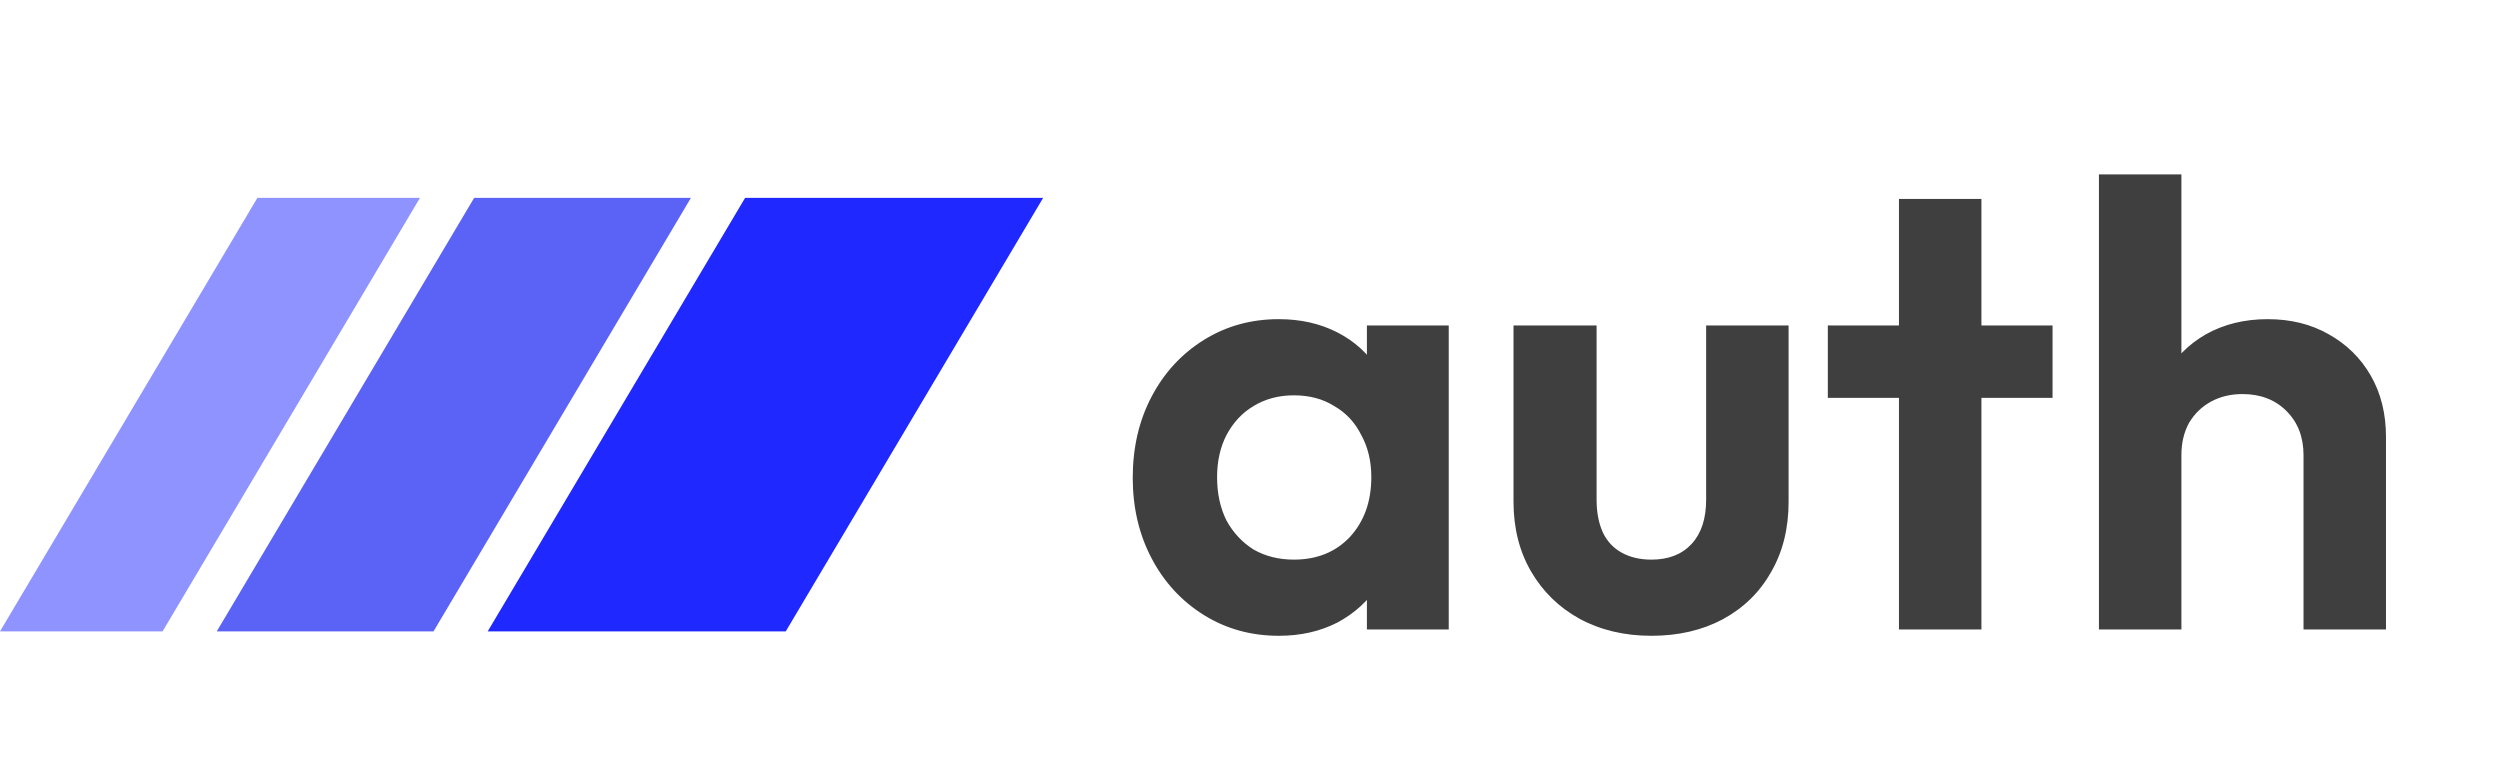
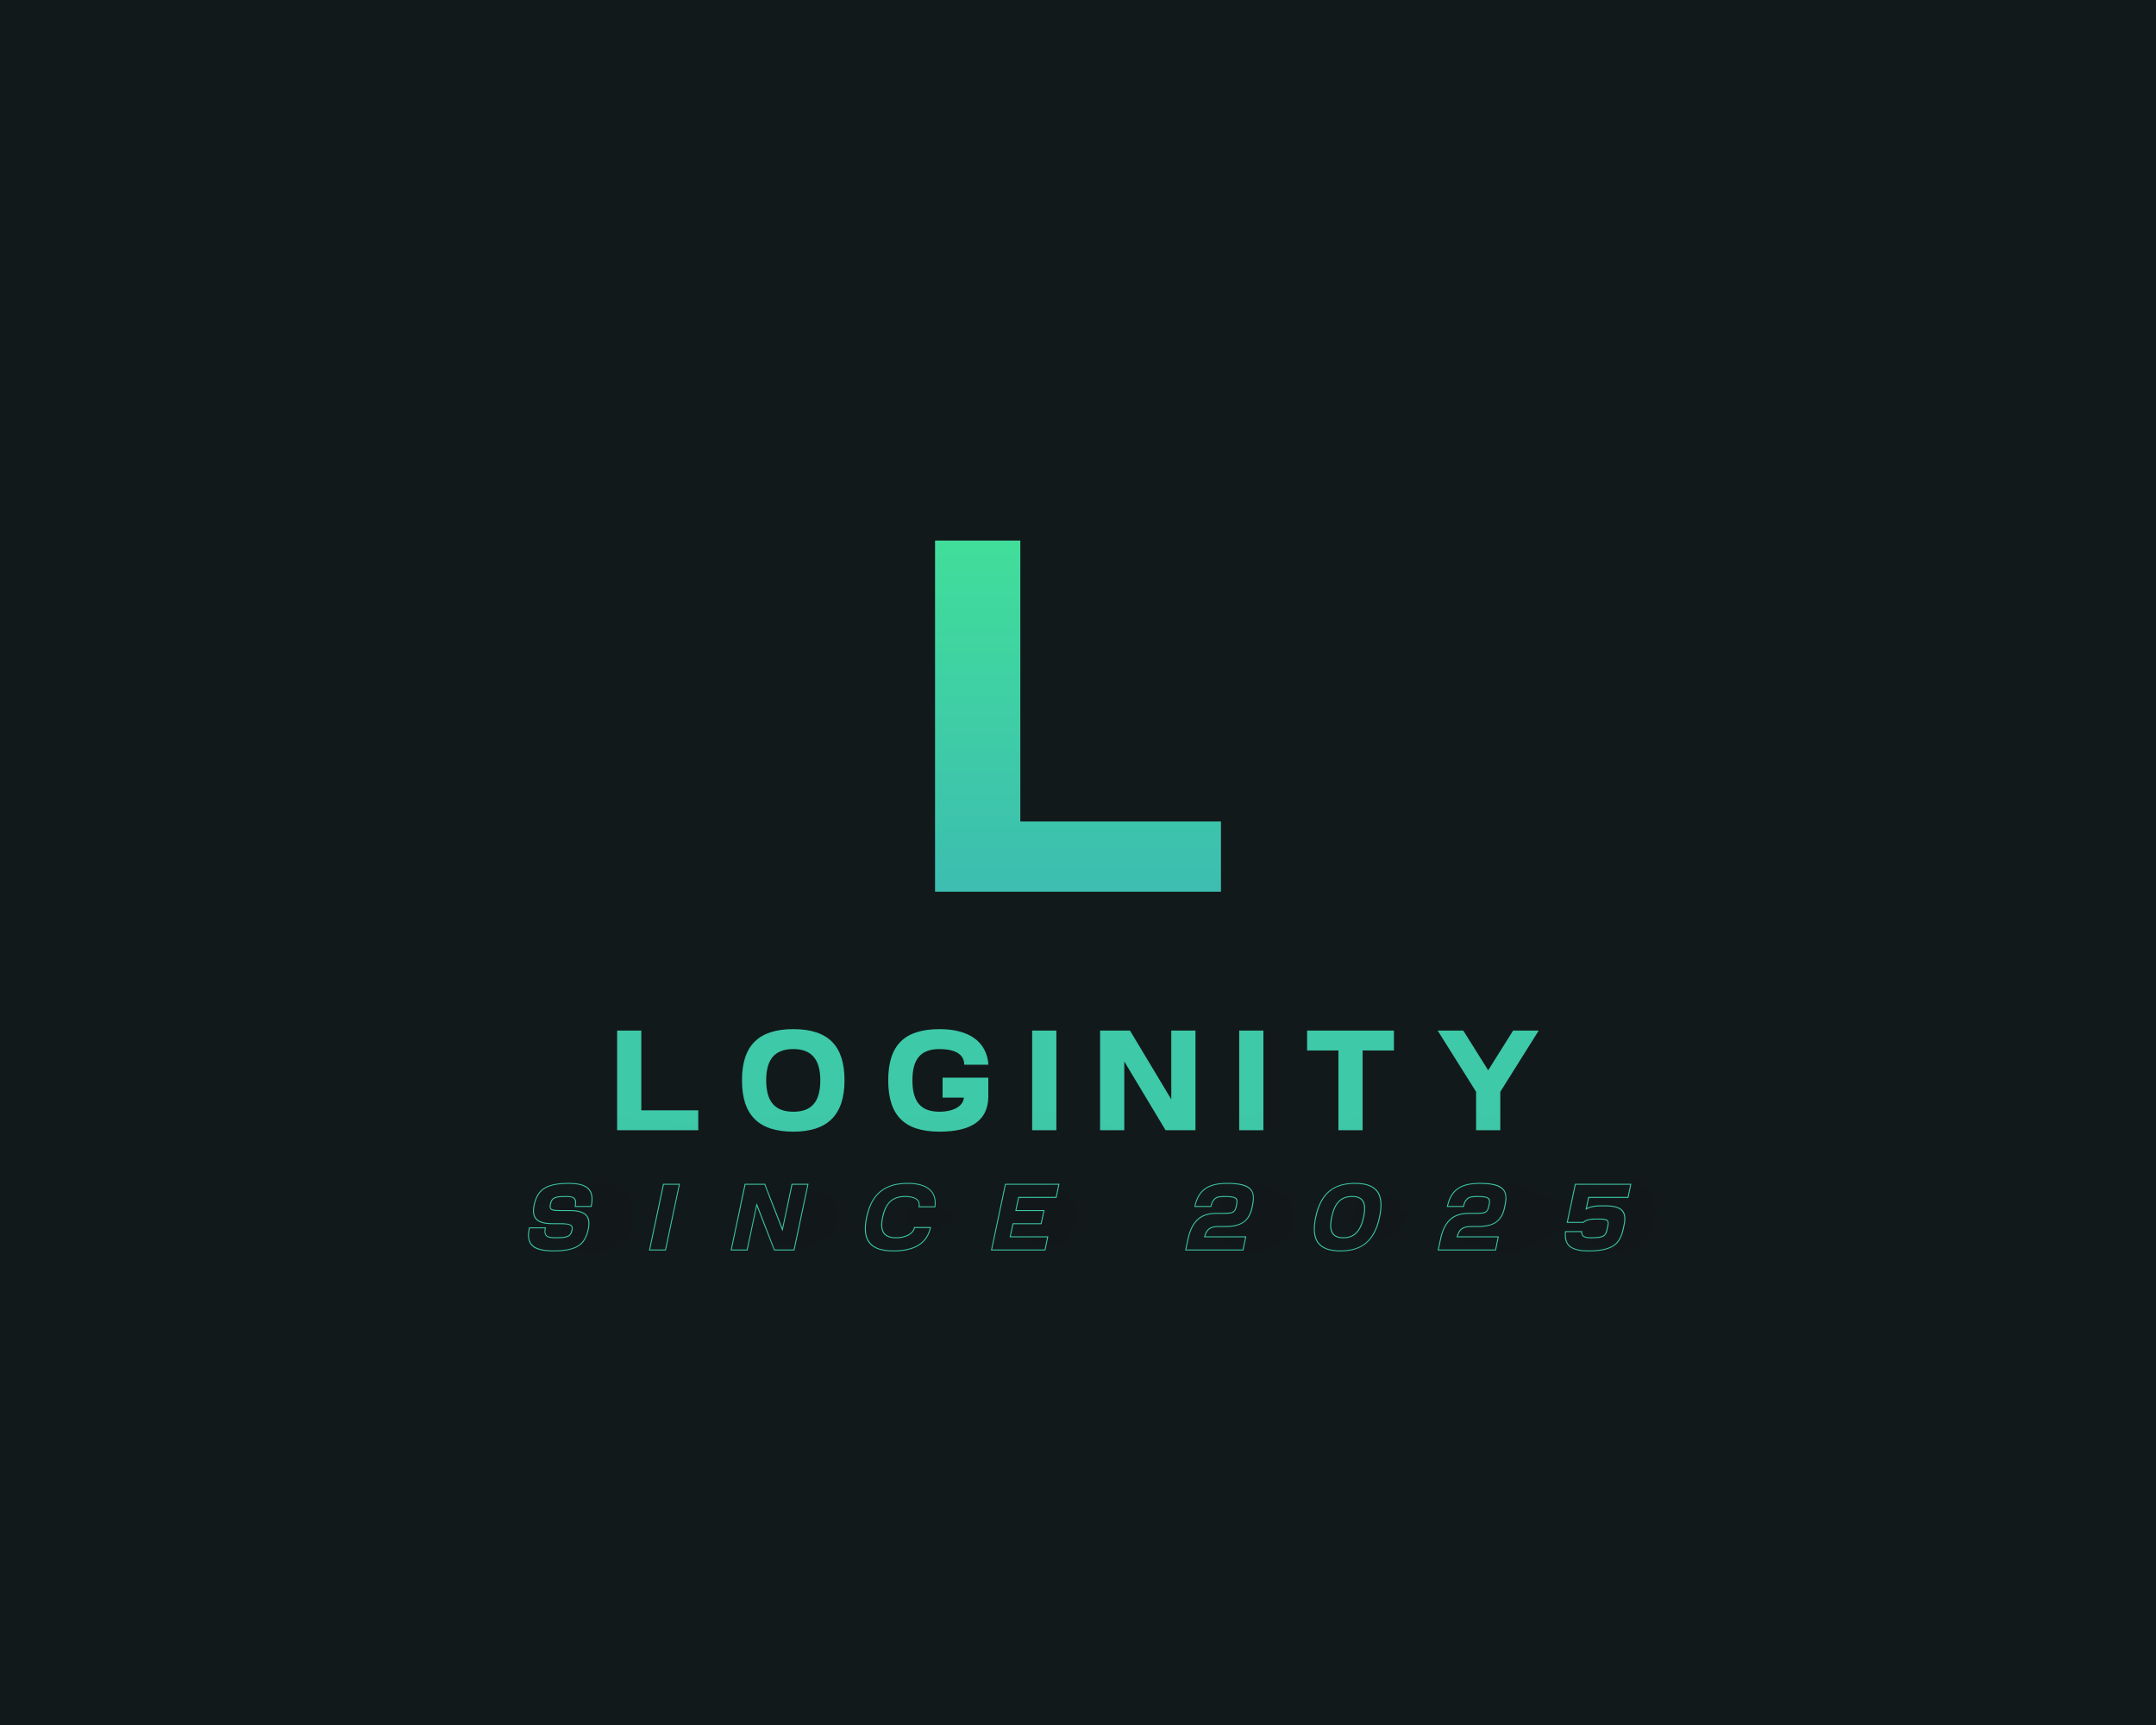
- <svg xmlns="http://www.w3.org/2000/svg" width="139" height="43" viewBox="0 0 139 43" fill="none">
-   <path d="M41.429 11H58L43.688 35.104H27.117L41.429 11Z" fill="#1E28FF" />
-   <path d="M26.364 11H38.416L24.104 35.104H12.052L26.364 11Z" fill="#5B62F6" />
-   <path d="M14.312 11H23.351L9.039 35.104H0L14.312 11Z" fill="#8E93FF" />
-   <path d="M71.1 35.35C69.56 35.35 68.172 34.965 66.935 34.195C65.698 33.425 64.73 32.375 64.03 31.045C63.33 29.715 62.98 28.222 62.98 26.565C62.98 24.885 63.33 23.38 64.03 22.05C64.73 20.72 65.698 19.67 66.935 18.9C68.172 18.13 69.56 17.745 71.1 17.745C72.313 17.745 73.398 17.99 74.355 18.48C75.312 18.97 76.07 19.658 76.63 20.545C77.213 21.408 77.528 22.388 77.575 23.485V29.575C77.528 30.695 77.213 31.687 76.63 32.55C76.07 33.413 75.312 34.102 74.355 34.615C73.398 35.105 72.313 35.35 71.1 35.35ZM71.94 31.115C73.223 31.115 74.262 30.695 75.055 29.855C75.848 28.992 76.245 27.883 76.245 26.53C76.245 25.643 76.058 24.862 75.685 24.185C75.335 23.485 74.833 22.948 74.18 22.575C73.55 22.178 72.803 21.98 71.94 21.98C71.1 21.98 70.353 22.178 69.7 22.575C69.07 22.948 68.568 23.485 68.195 24.185C67.845 24.862 67.67 25.643 67.67 26.53C67.67 27.44 67.845 28.245 68.195 28.945C68.568 29.622 69.07 30.158 69.7 30.555C70.353 30.928 71.1 31.115 71.94 31.115ZM76 35V30.45L76.735 26.32L76 22.26V18.095H80.55V35H76ZM91.816 35.35C90.323 35.35 88.993 35.035 87.826 34.405C86.683 33.775 85.784 32.9 85.131 31.78C84.478 30.66 84.151 29.365 84.151 27.895V18.095H88.771V27.79C88.771 28.49 88.888 29.097 89.121 29.61C89.355 30.1 89.704 30.473 90.171 30.73C90.638 30.987 91.186 31.115 91.816 31.115C92.773 31.115 93.519 30.823 94.056 30.24C94.593 29.657 94.861 28.84 94.861 27.79V18.095H99.446V27.895C99.446 29.388 99.12 30.695 98.466 31.815C97.836 32.935 96.938 33.81 95.771 34.44C94.628 35.047 93.309 35.35 91.816 35.35ZM105.582 35V11.06H110.167V35H105.582ZM101.627 22.12V18.095H114.122V22.12H101.627ZM128.076 35V25.305C128.076 24.302 127.761 23.485 127.131 22.855C126.501 22.225 125.684 21.91 124.681 21.91C124.028 21.91 123.444 22.05 122.931 22.33C122.418 22.61 122.009 23.007 121.706 23.52C121.426 24.033 121.286 24.628 121.286 25.305L119.501 24.395C119.501 23.065 119.781 21.91 120.341 20.93C120.901 19.927 121.671 19.145 122.651 18.585C123.654 18.025 124.798 17.745 126.081 17.745C127.364 17.745 128.496 18.025 129.476 18.585C130.479 19.145 131.261 19.915 131.821 20.895C132.381 21.875 132.661 23.007 132.661 24.29V35H128.076ZM116.701 35V9.695H121.286V35H116.701Z" fill="#3F3F3F" />
+ <svg xmlns="http://www.w3.org/2000/svg" version="1.1" width="1280" height="1024" viewBox="0 0 1280 1024" xml:space="preserve">
+   <defs>
+ </defs>
+   <g transform="matrix(1 0 0 1 640 512)" id="background-logo">
+     <rect style="stroke: none; stroke-width: 0; stroke-dasharray: none; stroke-linecap: butt; stroke-dashoffset: 0; stroke-linejoin: miter; stroke-miterlimit: 4; fill: rgb(18,25,27); fill-rule: nonzero; opacity: 1;" paint-order="stroke" x="-640" y="-512" rx="0" ry="0" width="1280" height="1024" />
+   </g>
+   <g transform="matrix(1.921154 0 0 1.921154 639.9577 641.3464)" id="text-logo">
+     <g style="" paint-order="stroke">
+       <g transform="matrix(1 0 0 1 0 0)" id="text-logo-path-0">
+         <path style="stroke: none; stroke-width: 0.468; stroke-dasharray: none; stroke-linecap: butt; stroke-dashoffset: 0; stroke-linejoin: miter; stroke-miterlimit: 4; fill: rgb(62,201,168); fill-rule: nonzero; opacity: 1;" paint-order="stroke" transform=" translate(-144.605, 15.4)" d="M 2.2 0 L 27.28 0 L 27.28 -6.16 L 9.68 -6.16 L 9.68 -30.8 L 2.2 -30.8 L 2.2 0 Z M 56.67 0.44 C 67.19 0.44 72.47 -4.66 72.47 -15.44 C 72.47 -26 67.54 -31.24 56.67 -31.24 C 46.07 -31.24 40.79 -26.31 40.79 -15.44 C 40.79 -4.84 45.76 0.44 56.67 0.44 Z M 48.27 -15.44 C 48.27 -21.91 50.91 -25.08 56.67 -25.08 C 62.17 -25.08 64.99 -22 64.99 -15.44 C 64.99 -8.93 62.44 -5.72 56.67 -5.72 C 51.04 -5.72 48.27 -8.76 48.27 -15.44 Z M 101.86 0.44 C 111.67 0.44 116.69 -3.04 116.91 -10.08 L 116.91 -16.24 L 102.78 -16.24 L 102.78 -10.08 L 109.38 -10.08 C 109.08 -7.17 105.73 -5.72 101.86 -5.72 C 96.18 -5.72 93.46 -8.62 93.46 -15.44 C 93.46 -22 96.01 -25.08 101.86 -25.08 C 106.13 -25.08 109.47 -23.76 109.47 -20.24 L 116.95 -20.24 C 116.42 -27.59 110.66 -31.24 101.86 -31.24 C 91.12 -31.24 85.98 -26.4 85.98 -15.44 C 85.98 -4.71 90.82 0.44 101.86 0.44 Z M 130.46 0 L 137.94 0 L 137.94 -30.8 L 130.46 -30.8 L 130.46 0 Z M 171.69 0 L 180.93 0 L 180.93 -30.8 L 173.45 -30.8 L 173.45 -9.55 L 160.69 -30.8 L 151.45 -30.8 L 151.45 0 L 158.93 0 L 158.93 -21.25 L 171.69 0 Z M 194.44 0 L 201.92 0 L 201.92 -30.8 L 194.44 -30.8 L 194.44 0 Z M 225.1 0 L 232.58 0 L 232.58 -24.64 L 242.26 -24.64 L 242.26 -30.8 L 215.42 -30.8 L 215.42 -24.64 L 225.1 -24.64 L 225.1 0 Z M 267.65 -11.88 L 267.65 0 L 275.13 0 L 275.13 -11.88 L 287.01 -30.8 L 279.09 -30.8 L 271.39 -18.52 L 263.69 -30.8 L 255.77 -30.8 L 267.65 -11.88 Z" stroke-linecap="round" />
+       </g>
+     </g>
+   </g>
+   <g transform="matrix(1.921154 0 0 1.921154 641.0021 722.5246)" id="tagline-c349782e-9ba2-4d7a-a88f-99e086d1d059-logo">
+     <g style="" paint-order="stroke">
+       <g transform="matrix(1 0 0 1 0 0)" id="tagline-c349782e-9ba2-4d7a-a88f-99e086d1d059-logo-path-0">
+         <filter id="SVGID_161277" y="-142.873%" height="385.747%" x="-30.265%" width="160.53%">
+           <feGaussianBlur in="SourceAlpha" stdDeviation="13" />
+           <feOffset dx="9" dy="0" result="oBlur" />
+           <feFlood flood-color="rgb(0,0,0)" flood-opacity="1" />
+           <feComposite in2="oBlur" operator="in" />
+           <feMerge>
+             <feMergeNode />
+             <feMergeNode in="SourceGraphic" />
+           </feMerge>
+         </filter>
+         <path style="stroke: none; stroke-width: 0.476; stroke-dasharray: none; stroke-linecap: butt; stroke-dashoffset: 0; stroke-linejoin: miter; stroke-miterlimit: 4; fill: rgb(62,201,168); fill-rule: nonzero; opacity: 1;filter: url(#SVGID_161277);" paint-order="stroke" transform=" translate(-170.971, 10.15)" d="M 8.5 0.15 C 6.44 0.15 4.87 -0.06 3.65 -0.49 C 1.25 -1.31 0.29 -3.16 1.02 -6.7 L 5.68 -6.7 C 5.51 -5.83 5.54 -5.19 5.77 -4.76 C 6.21 -3.8 7.25 -3.63 9.37 -3.63 C 10.56 -3.63 11.51 -3.71 12.15 -3.86 C 13.4 -4.15 13.95 -4.81 14.24 -6.15 C 14.36 -6.7 14.3 -7.19 14.07 -7.51 C 13.54 -8.12 12.24 -8.27 10.29 -8.27 L 8.12 -8.27 C 3.1 -8.27 1.74 -10.12 2.55 -13.95 C 2.87 -15.46 3.36 -16.62 4.09 -17.57 C 5.48 -19.43 8.18 -20.45 12.99 -20.45 C 18.53 -20.45 20.94 -18.71 19.89 -13.6 L 15.23 -13.6 C 15.4 -14.47 15.4 -15.11 15.2 -15.54 C 14.79 -16.5 13.86 -16.68 12.12 -16.68 C 10.93 -16.68 9.98 -16.62 9.37 -16.47 C 8.09 -16.18 7.54 -15.49 7.25 -14.15 C 7.11 -13.51 7.16 -12.96 7.4 -12.67 C 7.92 -12.01 9.13 -12.04 11.17 -12.04 L 13.37 -12.04 C 18.42 -12.04 19.75 -10.18 18.94 -6.35 C 18.62 -4.84 18.13 -3.68 17.43 -2.73 C 16.01 -0.87 13.31 0.15 8.5 0.15 Z M 8.5 0.43 C 13.37 0.43 16.18 -0.64 17.66 -2.55 C 18.36 -3.51 18.91 -4.79 19.23 -6.29 C 20.1 -10.35 18.59 -12.33 13.37 -12.33 L 11.17 -12.33 C 9.13 -12.33 8.03 -12.35 7.63 -12.85 C 7.45 -13.08 7.4 -13.46 7.54 -14.09 C 7.83 -15.37 8.21 -15.89 9.43 -16.18 C 10.03 -16.33 10.93 -16.39 12.12 -16.39 C 13.8 -16.39 14.56 -16.27 14.91 -15.43 C 15.11 -14.99 15.11 -14.27 14.88 -13.31 L 20.13 -13.31 C 21.34 -18.85 18.76 -20.73 12.99 -20.73 C 8.12 -20.73 5.31 -19.66 3.86 -17.75 C 3.13 -16.79 2.58 -15.52 2.26 -14.01 C 1.39 -9.95 2.9 -7.98 8.12 -7.98 L 10.29 -7.98 C 12.24 -7.98 13.37 -7.89 13.83 -7.34 C 14.01 -7.08 14.07 -6.76 13.95 -6.21 C 13.66 -4.93 13.28 -4.44 12.09 -4.15 C 11.46 -4 10.56 -3.92 9.37 -3.92 C 7.31 -3.92 6.38 -4.09 6 -4.87 C 5.8 -5.28 5.8 -6 6.03 -6.99 L 0.78 -6.99 C -0.06 -3.16 0.96 -1.07 3.54 -0.2 C 4.76 0.23 6.44 0.43 8.5 0.43 Z M 42.86 -0.15 L 38.22 -0.15 L 42.46 -20.16 L 47.1 -20.16 Z M 37.87 0.15 L 43.09 0.15 L 47.44 -20.45 L 42.22 -20.45 Z M 82.59 -0.15 L 76.7 -0.15 L 71.14 -14.5 L 68.09 -0.15 L 63.45 -0.15 L 67.69 -20.16 L 73.57 -20.16 L 79.14 -5.8 L 82.19 -20.16 L 86.83 -20.16 Z M 76.53 0.15 L 82.82 0.15 L 87.17 -20.45 L 81.95 -20.45 L 79.08 -6.79 L 73.75 -20.45 L 67.45 -20.45 L 63.1 0.15 L 68.32 0.15 L 71.2 -13.51 Z M 113.39 0.15 C 106.2 0.15 103.82 -3.19 105.3 -10.15 C 106.84 -17.34 110.84 -20.45 117.86 -20.45 C 123.54 -20.45 126.73 -18.15 126.12 -13.49 L 121.48 -13.49 C 121.86 -15.78 119.77 -16.68 116.99 -16.68 C 113.07 -16.68 110.87 -14.56 109.94 -10.21 C 108.95 -5.6 110.43 -3.63 114.26 -3.63 C 116.93 -3.63 119.51 -4.67 120.03 -6.79 L 124.67 -6.79 C 123.63 -2.18 119.86 0.15 113.39 0.15 Z M 113.39 0.43 C 120.15 0.43 124.03 -2.06 125.02 -7.08 L 119.8 -7.08 C 119.45 -4.99 116.93 -3.92 114.26 -3.92 C 110.61 -3.92 109.3 -5.77 110.23 -10.15 C 111.16 -14.44 113.19 -16.39 116.99 -16.39 C 119.83 -16.39 121.74 -15.54 121.13 -13.2 L 126.35 -13.2 C 127.14 -18.21 123.77 -20.73 117.86 -20.73 C 110.72 -20.73 106.55 -17.46 105.01 -10.21 C 103.47 -3.02 106.02 0.43 113.39 0.43 Z M 160.14 -0.15 L 143.9 -0.15 L 148.13 -20.16 L 164.37 -20.16 L 163.59 -16.39 L 151.99 -16.39 L 151.06 -12.04 L 159.76 -12.04 L 158.95 -8.27 L 150.25 -8.27 L 149.32 -3.92 L 160.92 -3.92 Z M 143.55 0.15 L 160.37 0.15 L 161.27 -4.21 L 149.67 -4.21 L 150.48 -7.98 L 159.18 -7.98 L 160.11 -12.33 L 151.41 -12.33 L 152.22 -16.1 L 163.82 -16.1 L 164.72 -20.45 L 147.9 -20.45 Z M 204.74 -4.03 C 205.99 -8.96 208.63 -11.17 213.06 -11.17 L 214.69 -11.17 C 215.88 -11.17 216.8 -11.19 217.33 -11.25 C 218.4 -11.37 219.12 -11.86 219.44 -13.22 L 219.62 -14.09 C 219.76 -14.76 219.76 -15.34 219.62 -15.66 C 219.27 -16.44 217.94 -16.68 215.79 -16.68 C 214.95 -16.68 214.22 -16.62 213.7 -16.5 C 212.72 -16.24 211.85 -15.43 211.41 -13.6 L 206.74 -13.6 C 207.9 -18.73 211.09 -20.45 216.63 -20.45 C 219.04 -20.45 220.84 -20.18 222.05 -19.69 C 224.43 -18.71 224.9 -16.99 224.26 -14.01 L 224.08 -13.14 C 223.24 -9.22 221.1 -7.4 216.02 -7.4 L 213.85 -7.4 C 211.12 -7.4 209.99 -6.41 209.38 -3.92 L 222.11 -3.92 L 221.33 -0.15 L 203.9 -0.15 Z M 204.45 -4.09 L 203.55 0.15 L 221.56 0.15 L 222.46 -4.21 L 209.76 -4.21 C 210.37 -6.32 211.41 -7.11 213.85 -7.11 L 216.02 -7.11 C 221.21 -7.11 223.53 -9.11 224.37 -13.08 L 224.55 -13.95 C 225.19 -16.99 224.66 -18.94 222.17 -19.98 C 220.95 -20.47 219.04 -20.73 216.63 -20.73 C 210.86 -20.73 207.5 -18.85 206.39 -13.31 L 211.64 -13.31 C 212.02 -15.14 212.8 -15.95 213.76 -16.21 C 214.28 -16.33 214.95 -16.39 215.79 -16.39 C 217.88 -16.39 219.04 -16.21 219.33 -15.54 C 219.47 -15.23 219.47 -14.82 219.33 -14.15 L 219.15 -13.28 C 218.89 -12.09 218.34 -11.66 217.27 -11.54 C 216.75 -11.48 215.88 -11.46 214.69 -11.46 L 213.06 -11.46 C 208.51 -11.46 205.76 -9.19 204.45 -4.09 Z M 251.58 0.15 C 244.79 0.15 242.59 -3.19 244.06 -10.15 C 245.6 -17.34 249.4 -20.45 256.04 -20.45 C 262.8 -20.45 264.97 -17.17 263.49 -10.21 C 261.96 -2.96 258.16 0.15 251.58 0.15 Z M 251.58 0.43 C 258.27 0.43 262.25 -2.84 263.78 -10.15 C 265.32 -17.34 262.97 -20.73 256.04 -20.73 C 249.28 -20.73 245.31 -17.46 243.77 -10.21 C 242.24 -3.02 244.62 0.43 251.58 0.43 Z M 248.7 -10.21 C 247.75 -5.68 248.97 -3.63 252.45 -3.63 C 255.93 -3.63 257.96 -5.8 258.85 -10.15 C 259.84 -14.65 258.62 -16.68 255.17 -16.68 C 251.6 -16.68 249.63 -14.56 248.7 -10.21 Z M 248.99 -10.15 C 249.92 -14.44 251.78 -16.39 255.17 -16.39 C 258.39 -16.39 259.49 -14.53 258.56 -10.21 C 257.67 -5.92 255.75 -3.92 252.45 -3.92 C 249.2 -3.92 248.1 -5.8 248.99 -10.15 Z M 282.78 -4.03 C 284.03 -8.96 286.67 -11.17 291.1 -11.17 L 292.73 -11.17 C 293.92 -11.17 294.84 -11.19 295.37 -11.25 C 296.44 -11.37 297.16 -11.86 297.48 -13.22 L 297.66 -14.09 C 297.8 -14.76 297.8 -15.34 297.66 -15.66 C 297.31 -16.44 295.97 -16.68 293.83 -16.68 C 292.99 -16.68 292.26 -16.62 291.74 -16.5 C 290.75 -16.24 289.88 -15.43 289.45 -13.6 L 284.78 -13.6 C 285.94 -18.73 289.13 -20.45 294.67 -20.45 C 297.08 -20.45 298.87 -20.18 300.09 -19.69 C 302.47 -18.71 302.93 -16.99 302.3 -14.01 L 302.12 -13.14 C 301.28 -9.22 299.13 -7.4 294.06 -7.4 L 291.88 -7.4 C 289.16 -7.4 288.03 -6.41 287.42 -3.92 L 300.15 -3.92 L 299.37 -0.15 L 281.94 -0.15 Z M 282.49 -4.09 L 281.59 0.15 L 299.6 0.15 L 300.5 -4.21 L 287.8 -4.21 C 288.4 -6.32 289.45 -7.11 291.88 -7.11 L 294.06 -7.11 C 299.25 -7.11 301.57 -9.11 302.41 -13.08 L 302.59 -13.95 C 303.22 -16.99 302.7 -18.94 300.21 -19.98 C 298.99 -20.47 297.08 -20.73 294.67 -20.73 C 288.9 -20.73 285.53 -18.85 284.43 -13.31 L 289.68 -13.31 C 290.06 -15.14 290.84 -15.95 291.8 -16.21 C 292.32 -16.33 292.99 -16.39 293.83 -16.39 C 295.92 -16.39 297.08 -16.21 297.37 -15.54 C 297.51 -15.23 297.51 -14.82 297.37 -14.15 L 297.19 -13.28 C 296.93 -12.09 296.38 -11.66 295.31 -11.54 C 294.78 -11.48 293.92 -11.46 292.73 -11.46 L 291.1 -11.46 C 286.55 -11.46 283.79 -9.19 282.49 -4.09 Z M 328.34 0.15 C 323.23 0.15 320.8 -1.28 321.23 -5.54 L 325.96 -5.54 C 325.99 -3.94 327.03 -3.63 329.18 -3.63 C 330.37 -3.63 331.32 -3.71 331.96 -3.86 C 333.21 -4.15 333.76 -4.81 334.05 -6.15 L 334.37 -7.6 C 334.49 -8.24 334.46 -8.79 334.22 -9.08 C 333.7 -9.74 332.48 -9.71 330.45 -9.71 C 328.8 -9.71 327.44 -9.48 326.54 -8.67 L 321.81 -8.67 L 324.25 -20.16 L 341.1 -20.16 L 340.31 -16.39 L 328.13 -16.39 L 327.29 -12.41 C 328.48 -13.11 329.99 -13.49 331.76 -13.49 L 333.5 -13.49 C 338.55 -13.49 339.88 -11.63 339.07 -7.8 L 338.75 -6.35 C 338.43 -4.84 337.94 -3.68 337.24 -2.73 C 335.82 -0.87 333.15 0.15 328.34 0.15 Z M 328.34 0.43 C 333.21 0.43 335.99 -0.64 337.47 -2.55 C 338.17 -3.51 338.72 -4.79 339.04 -6.29 L 339.36 -7.74 C 340.23 -11.8 338.72 -13.78 333.5 -13.78 L 331.76 -13.78 C 330.22 -13.78 328.8 -13.49 327.7 -12.96 L 328.37 -16.1 L 340.55 -16.1 L 341.45 -20.45 L 324.02 -20.45 L 321.46 -8.38 L 326.66 -8.38 C 327.5 -9.19 328.8 -9.43 330.45 -9.43 C 332.48 -9.43 333.59 -9.4 333.99 -8.9 C 334.17 -8.67 334.2 -8.29 334.08 -7.66 L 333.76 -6.21 C 333.47 -4.93 333.09 -4.44 331.9 -4.15 C 331.27 -4 330.37 -3.92 329.18 -3.92 C 326.97 -3.92 326.16 -4.18 326.25 -5.83 L 320.97 -5.83 C 320.39 -1.16 323 0.43 328.34 0.43 Z" stroke-linecap="round" />
+       </g>
+     </g>
+   </g>
+   <g transform="matrix(1.921154 0 0 1.921154 640 425.1089)" id="tagline-83fdfb2a-8044-4ad8-b129-1c6be14b1c43-logo">
+     <g style="" paint-order="stroke">
+       <g transform="matrix(1 0 0 1 0 0)" id="tagline-83fdfb2a-8044-4ad8-b129-1c6be14b1c43-logo-path-0">
+         <linearGradient id="SVGID_161281" gradientUnits="userSpaceOnUse" gradientTransform="matrix(1 0 0 1 7.75 -108.5)" x1="-7.75" y1="-27.767" x2="-7.75" y2="147.233">
+           <stop offset="0%" style="stop-color:rgb(66,230,149);stop-opacity: 1" />
+           <stop offset="100%" style="stop-color:rgb(59,178,184);stop-opacity: 1" />
+         </linearGradient>
+         <path style="stroke: rgb(255,255,255); stroke-width: 0; stroke-dasharray: none; stroke-linecap: butt; stroke-dashoffset: 0; stroke-linejoin: miter; stroke-miterlimit: 4; fill: url(#SVGID_161281); fill-rule: nonzero; opacity: 1;" paint-order="stroke" transform=" translate(-51.925, 54.25)" d="M 7.75 0 L 96.1 0 L 96.1 -21.7 L 34.1 -21.7 L 34.1 -108.5 L 7.75 -108.5 L 7.75 0 Z" stroke-linecap="round" />
+       </g>
+     </g>
+   </g>
</svg>
